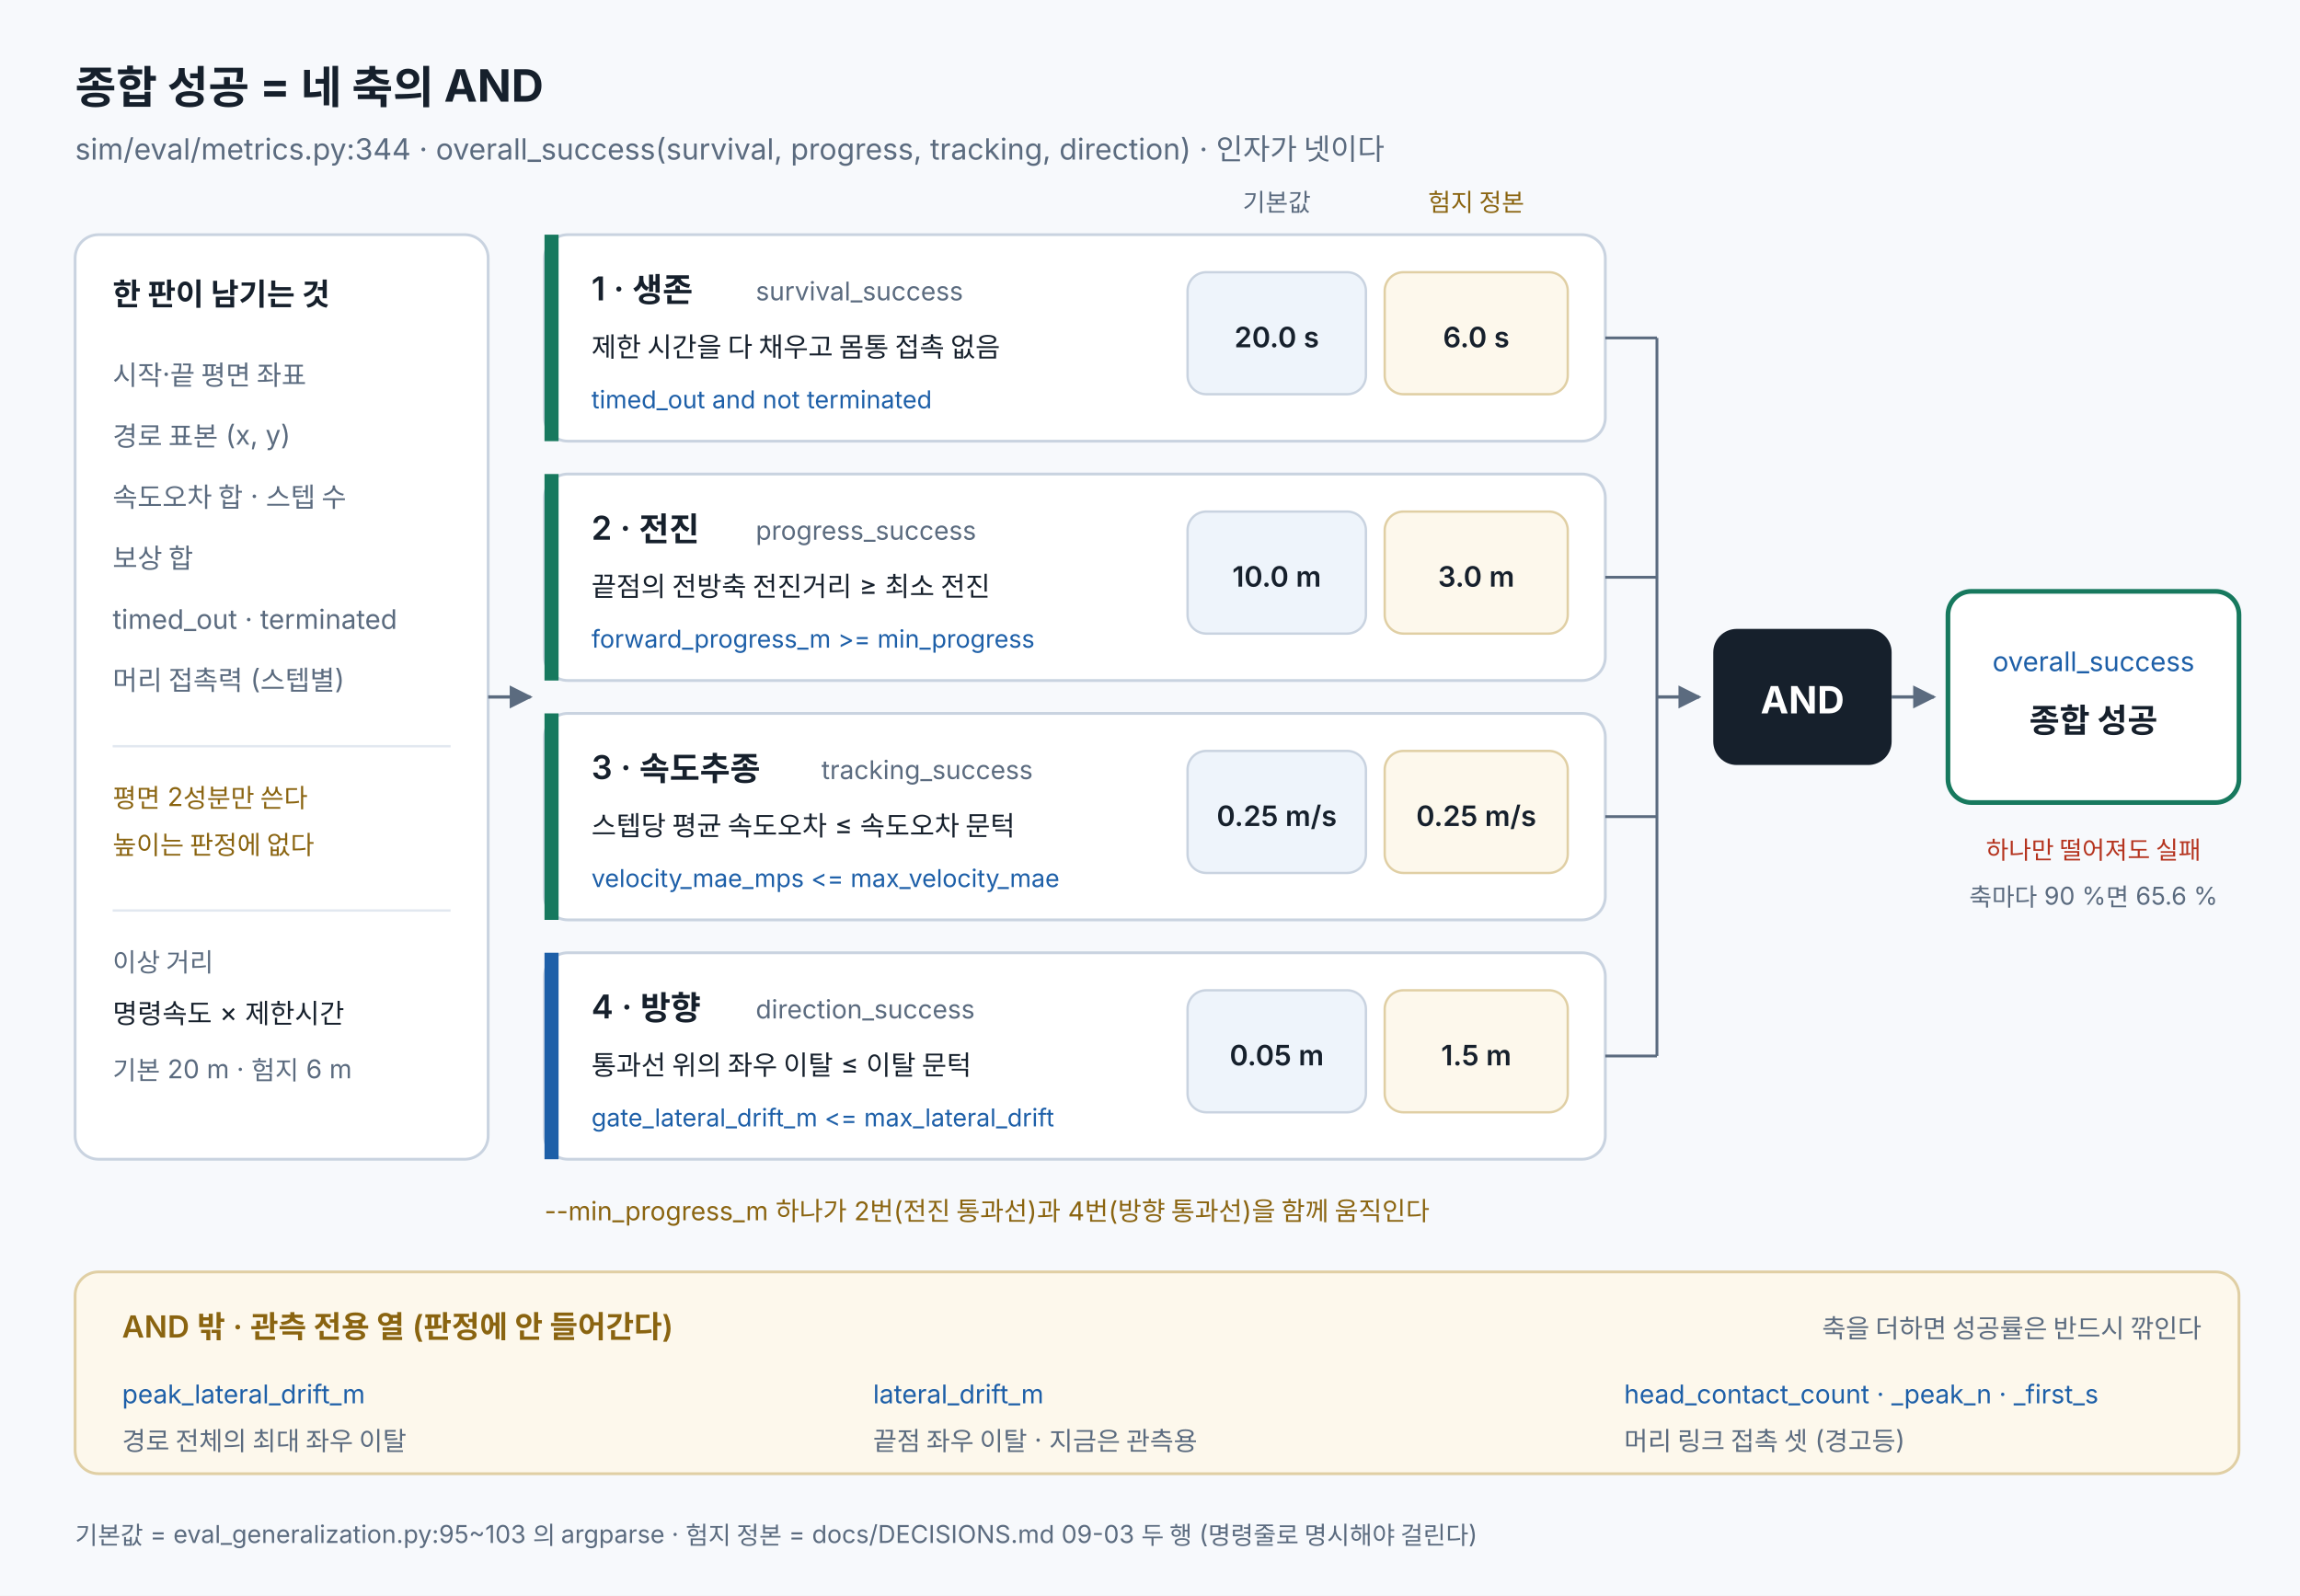
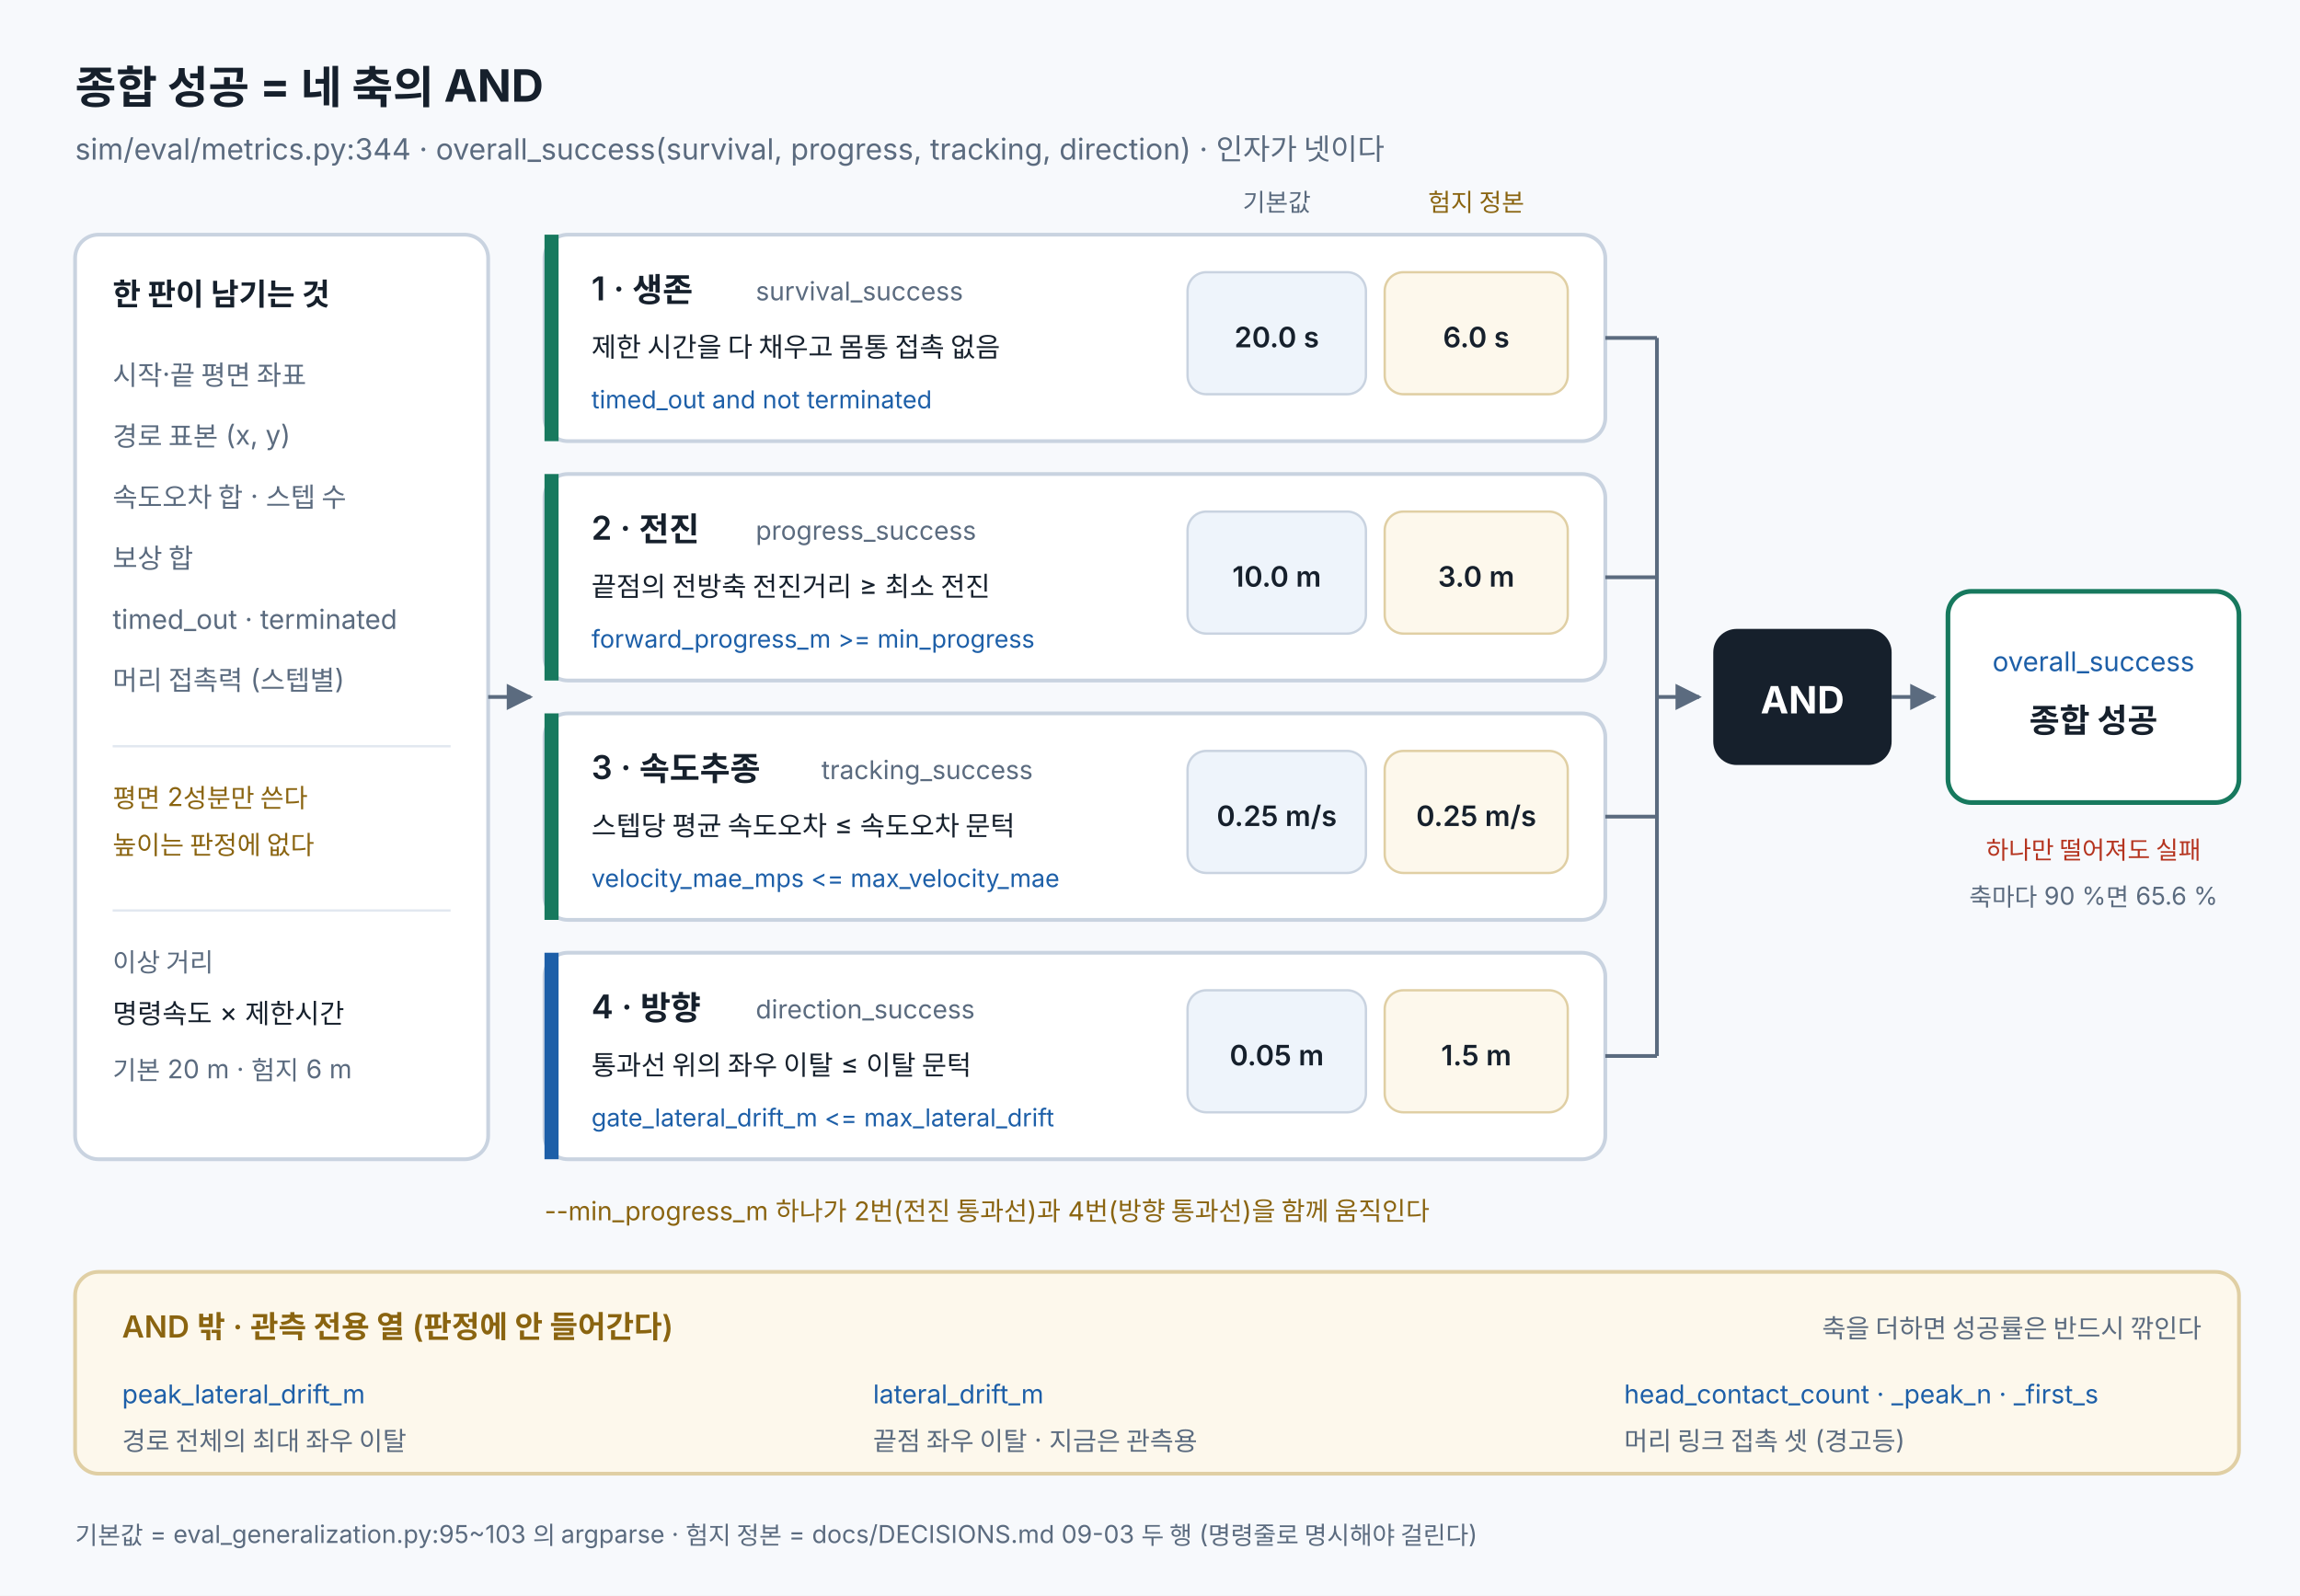
<svg xmlns="http://www.w3.org/2000/svg" viewBox="0 0 980 680" width="980" height="680" font-family="system-ui,-apple-system,Segoe UI,Malgun Gothic,Apple SD Gothic Neo,sans-serif" role="img" aria-label="평가 하네스의 네 축 AND 판정 구조">
  <defs>
    <marker id="ar" viewBox="0 0 10 10" refX="9" refY="5" markerWidth="7" markerHeight="7" orient="auto">
      <path d="M 0 0 L 10 5 L 0 10 z" fill="#5b6b7f" />
    </marker>
  </defs>
  <rect x="0" y="0" width="980" height="680" fill="#f7f9fc" />
  <text x="32" y="44" font-size="19" font-weight="700" fill="#16202c">종합 성공 = 네 축의 AND</text>
  <text x="32" y="68" font-size="12.5" fill="#5b6b7f">sim/eval/metrics.py:344 · overall_success(survival, progress, tracking, direction) · 인자가 넷이다</text>
-   <rect x="32" y="100" width="176" height="394" rx="10" fill="#ffffff" stroke="#c9d3e0" stroke-width="1.2" />
+   <rect x="32" y="100" width="176" height="394" rx="10" fill="#ffffff" stroke="#c9d3e0" stroke-width="1.6" />
  <text x="48" y="130" font-size="13" font-weight="600" fill="#16202c">한 판이 남기는 것</text>
  <text x="48" y="164" font-size="11.5" fill="#5b6b7f">시작·끝 평면 좌표</text>
  <text x="48" y="190" font-size="11.5" fill="#5b6b7f">경로 표본 (x, y)</text>
  <text x="48" y="216" font-size="11.5" fill="#5b6b7f">속도오차 합 · 스텝 수</text>
  <text x="48" y="242" font-size="11.5" fill="#5b6b7f">보상 합</text>
  <text x="48" y="268" font-size="11.5" fill="#5b6b7f">timed_out · terminated</text>
  <text x="48" y="294" font-size="11.5" fill="#5b6b7f">머리 접촉력 (스텝별)</text>
  <line x1="48" y1="318" x2="192" y2="318" stroke="#e2e8f0" stroke-width="1" />
  <text x="48" y="344" font-size="11" fill="#8a6410">평면 2성분만 쓴다</text>
  <text x="48" y="364" font-size="11" fill="#8a6410">높이는 판정에 없다</text>
  <line x1="48" y1="388" x2="192" y2="388" stroke="#e2e8f0" stroke-width="1" />
  <text x="48" y="414" font-size="11" fill="#5b6b7f">이상 거리</text>
  <text x="48" y="436" font-size="11.5" fill="#16202c">명령속도 × 제한시간</text>
  <text x="48" y="460" font-size="11" fill="#5b6b7f">기본 20 m · 험지 6 m</text>
-   <line x1="208" y1="297" x2="226" y2="297" stroke="#5b6b7f" stroke-width="1.4" marker-end="url(#ar)" />
+   <line x1="208" y1="297" x2="226" y2="297" stroke="#5b6b7f" stroke-width="1.6" marker-end="url(#ar)" />
  <text x="544" y="90" font-size="10.5" fill="#5b6b7f" text-anchor="middle">기본값</text>
  <text x="629" y="90" font-size="10.5" fill="#8a6410" text-anchor="middle">험지 정본</text>
-   <rect x="232" y="100" width="452" height="88" rx="10" fill="#ffffff" stroke="#c9d3e0" stroke-width="1.2" />
+   <rect x="232" y="100" width="452" height="88" rx="10" fill="#ffffff" stroke="#c9d3e0" stroke-width="1.6" />
  <rect x="232" y="100" width="6" height="88" fill="#17795e" />
  <text x="252" y="128" font-size="14" font-weight="600" fill="#16202c">1 · 생존</text>
  <text x="322" y="128" font-size="11" fill="#5b6b7f">survival_success</text>
  <text x="252" y="152" font-size="11.5" fill="#16202c">제한 시간을 다 채우고 몸통 접촉 없음</text>
  <text x="252" y="174" font-size="10.5" fill="#1d5fa8">timed_out and not terminated</text>
  <rect x="506" y="116" width="76" height="52" rx="8" fill="#eef4fb" stroke="#c9d3e0" stroke-width="1" />
  <text x="544" y="148" font-size="12" font-weight="600" fill="#16202c" text-anchor="middle">20.0 s</text>
  <rect x="590" y="116" width="78" height="52" rx="8" fill="#fdf8ec" stroke="#e0cfa4" stroke-width="1" />
  <text x="629" y="148" font-size="12" font-weight="600" fill="#16202c" text-anchor="middle">6.0 s</text>
-   <rect x="232" y="202" width="452" height="88" rx="10" fill="#ffffff" stroke="#c9d3e0" stroke-width="1.2" />
+   <rect x="232" y="202" width="452" height="88" rx="10" fill="#ffffff" stroke="#c9d3e0" stroke-width="1.6" />
  <rect x="232" y="202" width="6" height="88" fill="#17795e" />
  <text x="252" y="230" font-size="14" font-weight="600" fill="#16202c">2 · 전진</text>
  <text x="322" y="230" font-size="11" fill="#5b6b7f">progress_success</text>
  <text x="252" y="254" font-size="11.5" fill="#16202c">끝점의 전방축 전진거리 ≥ 최소 전진</text>
  <text x="252" y="276" font-size="10.5" fill="#1d5fa8">forward_progress_m &gt;= min_progress</text>
  <rect x="506" y="218" width="76" height="52" rx="8" fill="#eef4fb" stroke="#c9d3e0" stroke-width="1" />
  <text x="544" y="250" font-size="12" font-weight="600" fill="#16202c" text-anchor="middle">10.0 m</text>
  <rect x="590" y="218" width="78" height="52" rx="8" fill="#fdf8ec" stroke="#e0cfa4" stroke-width="1" />
  <text x="629" y="250" font-size="12" font-weight="600" fill="#16202c" text-anchor="middle">3.0 m</text>
-   <rect x="232" y="304" width="452" height="88" rx="10" fill="#ffffff" stroke="#c9d3e0" stroke-width="1.2" />
+   <rect x="232" y="304" width="452" height="88" rx="10" fill="#ffffff" stroke="#c9d3e0" stroke-width="1.6" />
  <rect x="232" y="304" width="6" height="88" fill="#17795e" />
  <text x="252" y="332" font-size="14" font-weight="600" fill="#16202c">3 · 속도추종</text>
  <text x="350" y="332" font-size="11" fill="#5b6b7f">tracking_success</text>
  <text x="252" y="356" font-size="11.5" fill="#16202c">스텝당 평균 속도오차 ≤ 속도오차 문턱</text>
  <text x="252" y="378" font-size="10.5" fill="#1d5fa8">velocity_mae_mps &lt;= max_velocity_mae</text>
  <rect x="506" y="320" width="76" height="52" rx="8" fill="#eef4fb" stroke="#c9d3e0" stroke-width="1" />
  <text x="544" y="352" font-size="12" font-weight="600" fill="#16202c" text-anchor="middle">0.25 m/s</text>
  <rect x="590" y="320" width="78" height="52" rx="8" fill="#fdf8ec" stroke="#e0cfa4" stroke-width="1" />
  <text x="629" y="352" font-size="12" font-weight="600" fill="#16202c" text-anchor="middle">0.25 m/s</text>
-   <rect x="232" y="406" width="452" height="88" rx="10" fill="#ffffff" stroke="#c9d3e0" stroke-width="1.2" />
+   <rect x="232" y="406" width="452" height="88" rx="10" fill="#ffffff" stroke="#c9d3e0" stroke-width="1.6" />
  <rect x="232" y="406" width="6" height="88" fill="#1d5fa8" />
  <text x="252" y="434" font-size="14" font-weight="600" fill="#16202c">4 · 방향</text>
  <text x="322" y="434" font-size="11" fill="#5b6b7f">direction_success</text>
  <text x="252" y="458" font-size="11.5" fill="#16202c">통과선 위의 좌우 이탈 ≤ 이탈 문턱</text>
  <text x="252" y="480" font-size="10.5" fill="#1d5fa8">gate_lateral_drift_m &lt;= max_lateral_drift</text>
  <rect x="506" y="422" width="76" height="52" rx="8" fill="#eef4fb" stroke="#c9d3e0" stroke-width="1" />
  <text x="544" y="454" font-size="12" font-weight="600" fill="#16202c" text-anchor="middle">0.05 m</text>
  <rect x="590" y="422" width="78" height="52" rx="8" fill="#fdf8ec" stroke="#e0cfa4" stroke-width="1" />
  <text x="629" y="454" font-size="12" font-weight="600" fill="#16202c" text-anchor="middle">1.5 m</text>
-   <line x1="684" y1="144" x2="706" y2="144" stroke="#5b6b7f" stroke-width="1.2" />
-   <line x1="684" y1="246" x2="706" y2="246" stroke="#5b6b7f" stroke-width="1.2" />
-   <line x1="684" y1="348" x2="706" y2="348" stroke="#5b6b7f" stroke-width="1.2" />
-   <line x1="684" y1="450" x2="706" y2="450" stroke="#5b6b7f" stroke-width="1.2" />
-   <line x1="706" y1="144" x2="706" y2="450" stroke="#5b6b7f" stroke-width="1.2" />
-   <line x1="706" y1="297" x2="724" y2="297" stroke="#5b6b7f" stroke-width="1.4" marker-end="url(#ar)" />
+   <line x1="684" y1="144" x2="706" y2="144" stroke="#5b6b7f" stroke-width="1.6" />
+   <line x1="684" y1="246" x2="706" y2="246" stroke="#5b6b7f" stroke-width="1.6" />
+   <line x1="684" y1="348" x2="706" y2="348" stroke="#5b6b7f" stroke-width="1.6" />
+   <line x1="684" y1="450" x2="706" y2="450" stroke="#5b6b7f" stroke-width="1.6" />
+   <line x1="706" y1="144" x2="706" y2="450" stroke="#5b6b7f" stroke-width="1.6" />
+   <line x1="706" y1="297" x2="724" y2="297" stroke="#5b6b7f" stroke-width="1.6" marker-end="url(#ar)" />
  <rect x="730" y="268" width="76" height="58" rx="10" fill="#16202c" />
  <text x="768" y="304" font-size="16" font-weight="700" fill="#ffffff" text-anchor="middle">AND</text>
-   <line x1="806" y1="297" x2="824" y2="297" stroke="#5b6b7f" stroke-width="1.4" marker-end="url(#ar)" />
+   <line x1="806" y1="297" x2="824" y2="297" stroke="#5b6b7f" stroke-width="1.6" marker-end="url(#ar)" />
  <rect x="830" y="252" width="124" height="90" rx="10" fill="#ffffff" stroke="#17795e" stroke-width="2" />
  <text x="892" y="286" font-size="11.5" fill="#1d5fa8" text-anchor="middle">overall_success</text>
  <text x="892" y="312" font-size="14" font-weight="700" fill="#16202c" text-anchor="middle">종합 성공</text>
  <text x="892" y="366" font-size="10.5" fill="#b5341f" text-anchor="middle">하나만 떨어져도 실패</text>
  <text x="892" y="386" font-size="10.5" fill="#5b6b7f" text-anchor="middle">축마다 90 %면 65.6 %</text>
  <text x="232" y="520" font-size="11" fill="#8a6410">--min_progress_m 하나가 2번(전진 통과선)과 4번(방향 통과선)을 함께 움직인다</text>
-   <rect x="32" y="542" width="922" height="86" rx="10" fill="#fdf8ec" stroke="#e0cfa4" stroke-width="1.2" />
+   <rect x="32" y="542" width="922" height="86" rx="10" fill="#fdf8ec" stroke="#e0cfa4" stroke-width="1.6" />
  <text x="52" y="570" font-size="13" font-weight="600" fill="#8a6410">AND 밖 · 관측 전용 열 (판정에 안 들어간다)</text>
  <text x="938" y="570" font-size="11" fill="#5b6b7f" text-anchor="end">축을 더하면 성공률은 반드시 깎인다</text>
  <text x="52" y="598" font-size="11" fill="#1d5fa8">peak_lateral_drift_m</text>
  <text x="52" y="618" font-size="11" fill="#5b6b7f">경로 전체의 최대 좌우 이탈</text>
  <text x="372" y="598" font-size="11" fill="#1d5fa8">lateral_drift_m</text>
  <text x="372" y="618" font-size="11" fill="#5b6b7f">끝점 좌우 이탈 · 지금은 관측용</text>
  <text x="692" y="598" font-size="11" fill="#1d5fa8">head_contact_count · _peak_n · _first_s</text>
  <text x="692" y="618" font-size="11" fill="#5b6b7f">머리 링크 접촉 셋 (경고등)</text>
  <text x="32" y="658" font-size="10.5" fill="#5b6b7f">기본값 = eval_generalization.py:95~103 의 argparse · 험지 정본 = docs/DECISIONS.md 09-03 두 행 (명령줄로 명시해야 걸린다)</text>
</svg>
